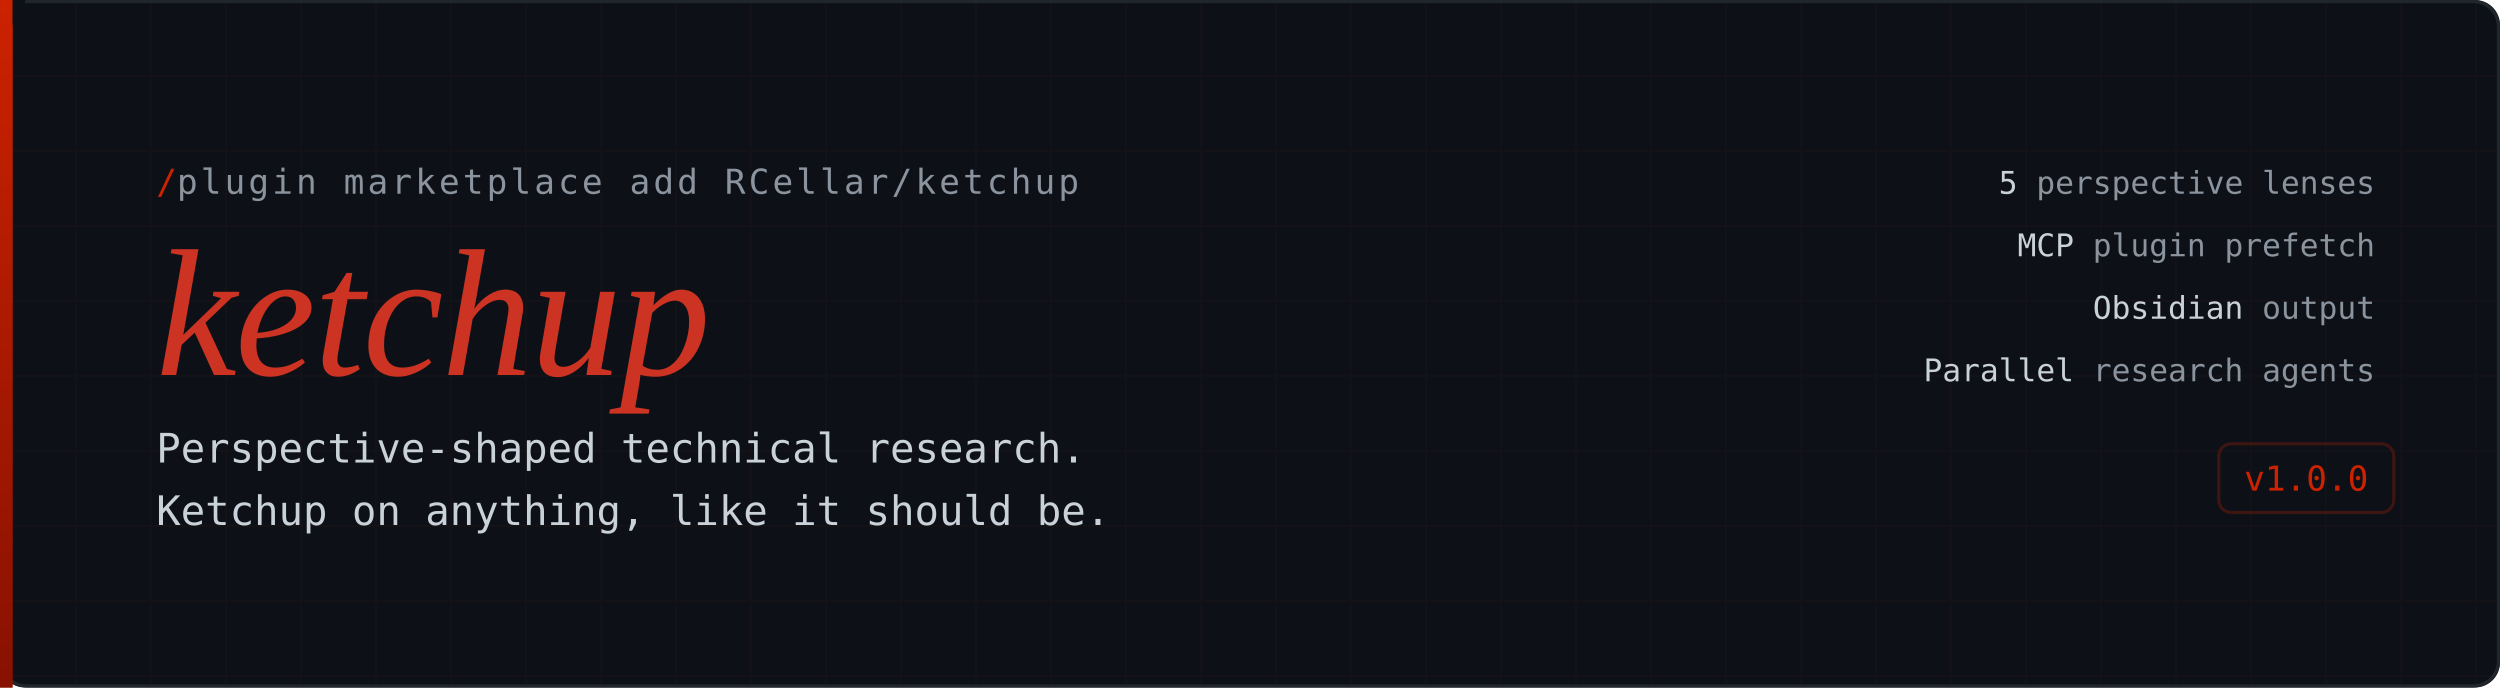
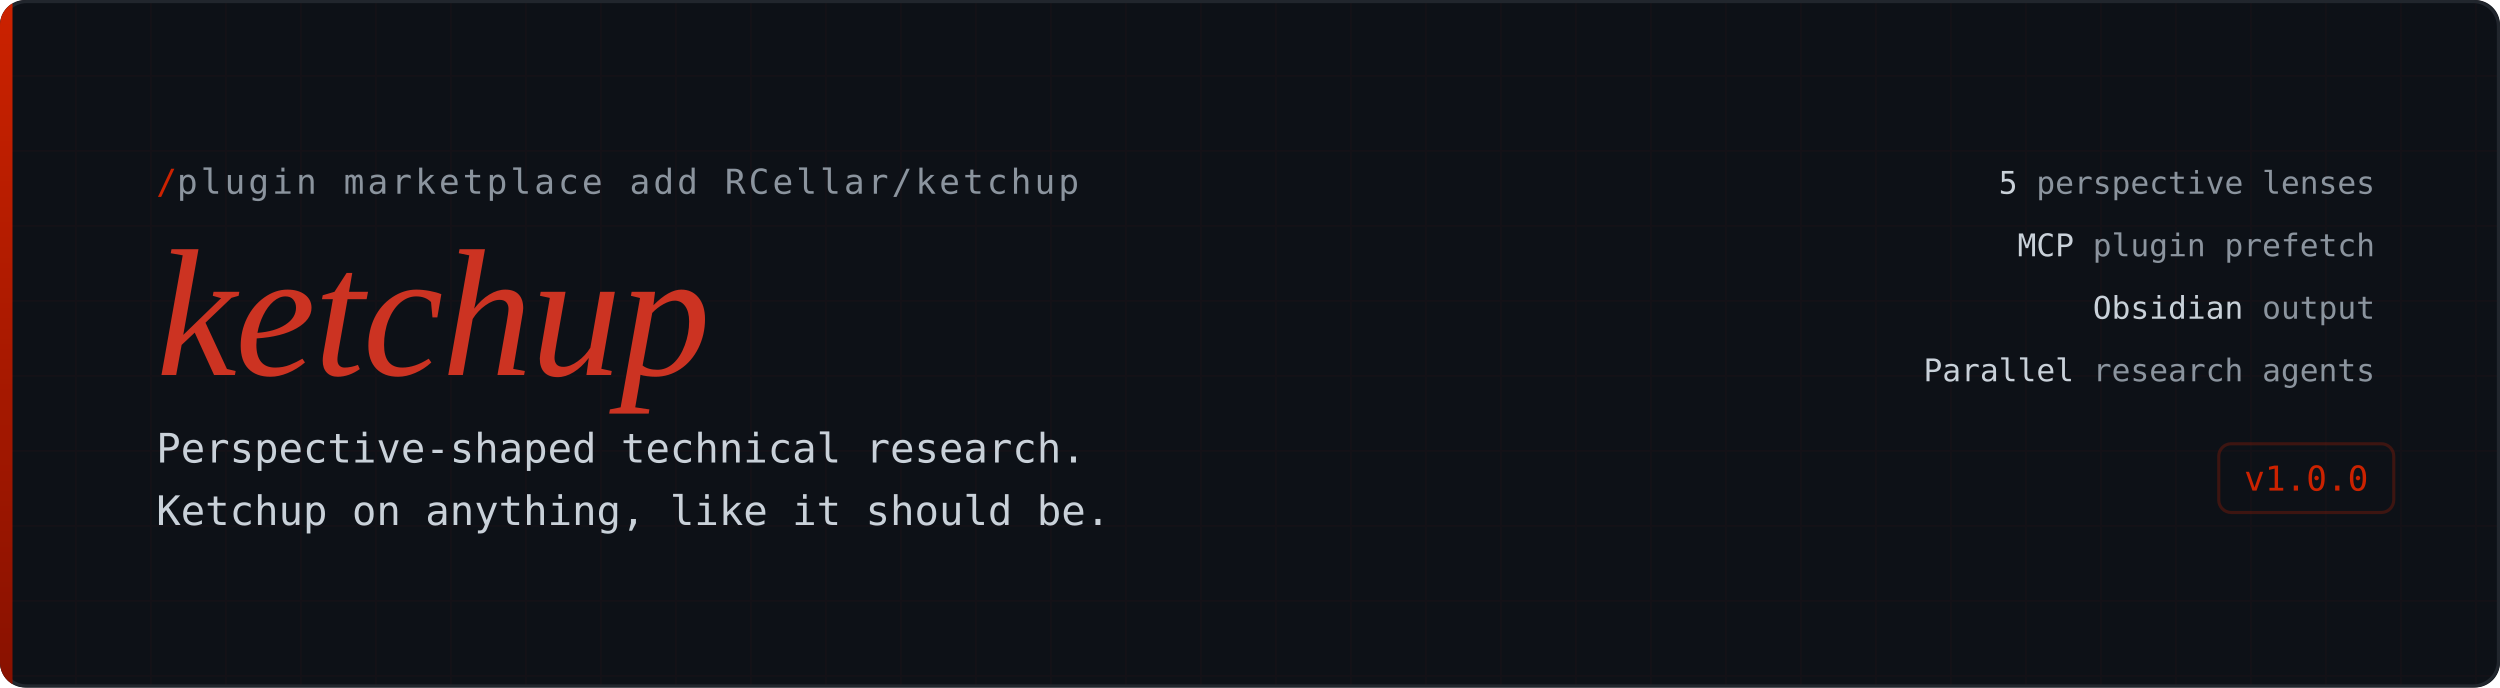
<svg xmlns="http://www.w3.org/2000/svg" viewBox="0 0 800 220">
  <defs>
    <linearGradient id="accent" x1="0" y1="0" x2="0" y2="1">
      <stop offset="0%" stop-color="#cc2200" />
      <stop offset="100%" stop-color="#881100" />
    </linearGradient>
    <pattern id="grid" width="24" height="24" patternUnits="userSpaceOnUse">
      <path d="M 24 0 L 0 0 0 24" fill="none" stroke="rgba(200,30,30,0.04)" stroke-width="1" />
    </pattern>
+     <clipPath id="rounded">
+       <rect width="800" height="220" rx="8" />
+     </clipPath>
  </defs>
  <rect width="800" height="220" rx="8" fill="#0d1117" />
  <rect width="800" height="220" rx="8" fill="url(#grid)" />
  <rect x="0.5" y="0.5" width="799" height="219" rx="8" fill="none" stroke="#21262d" stroke-width="1" />
-   <rect x="0" y="0" width="4" height="220" fill="url(#accent)" rx="0" />
-   <rect x="0" y="0" width="8" height="8" fill="#0d1117" />
-   <rect x="0" y="0" width="4" height="220" fill="url(#accent)" />
+   <rect x="0" y="0" width="4" height="220" fill="url(#accent)" clip-path="url(#rounded)" />
  <text x="50" y="62" font-family="'JetBrains Mono', 'SF Mono', 'Fira Code', monospace" font-size="11" font-weight="300" fill="#8b949e" letter-spacing="1">
    <tspan fill="#cc2200">/</tspan>plugin marketplace add RCellar/ketchup
  </text>
  <text x="50" y="120" font-family="'Instrument Serif', 'Georgia', 'Times New Roman', serif" font-size="58" font-weight="400" fill="#f0f6fc" letter-spacing="-0.5">
    <tspan font-style="italic" fill="#cc3322">ketchup</tspan>
  </text>
  <text x="50" y="148" font-family="'JetBrains Mono', 'SF Mono', 'Fira Code', monospace" font-size="13" font-weight="300" fill="#c9d1d9">
    Perspective-shaped technical research.
  </text>
  <text x="50" y="168" font-family="'JetBrains Mono', 'SF Mono', 'Fira Code', monospace" font-size="13" font-weight="300" fill="#c9d1d9">
    Ketchup on anything, like it should be.
  </text>
  <text x="760" y="62" font-family="'JetBrains Mono', 'SF Mono', monospace" font-size="10" fill="#8b949e" text-anchor="end">
    <tspan font-weight="500" fill="#c9d1d9">5</tspan> perspective lenses
  </text>
  <text x="760" y="82" font-family="'JetBrains Mono', 'SF Mono', monospace" font-size="10" fill="#8b949e" text-anchor="end">
    <tspan font-weight="500" fill="#c9d1d9">MCP</tspan> plugin prefetch
  </text>
  <text x="760" y="102" font-family="'JetBrains Mono', 'SF Mono', monospace" font-size="10" fill="#8b949e" text-anchor="end">
    <tspan font-weight="500" fill="#c9d1d9">Obsidian</tspan> output
  </text>
  <text x="760" y="122" font-family="'JetBrains Mono', 'SF Mono', monospace" font-size="10" fill="#8b949e" text-anchor="end">
    <tspan font-weight="500" fill="#c9d1d9">Parallel</tspan> research agents
  </text>
  <rect x="710" y="142" width="56" height="22" rx="4" fill="none" stroke="#cc220040" stroke-width="1" />
  <text x="738" y="157" font-family="'JetBrains Mono', 'SF Mono', monospace" font-size="11" fill="#cc2200" text-anchor="middle">v1.0.0</text>
</svg>
